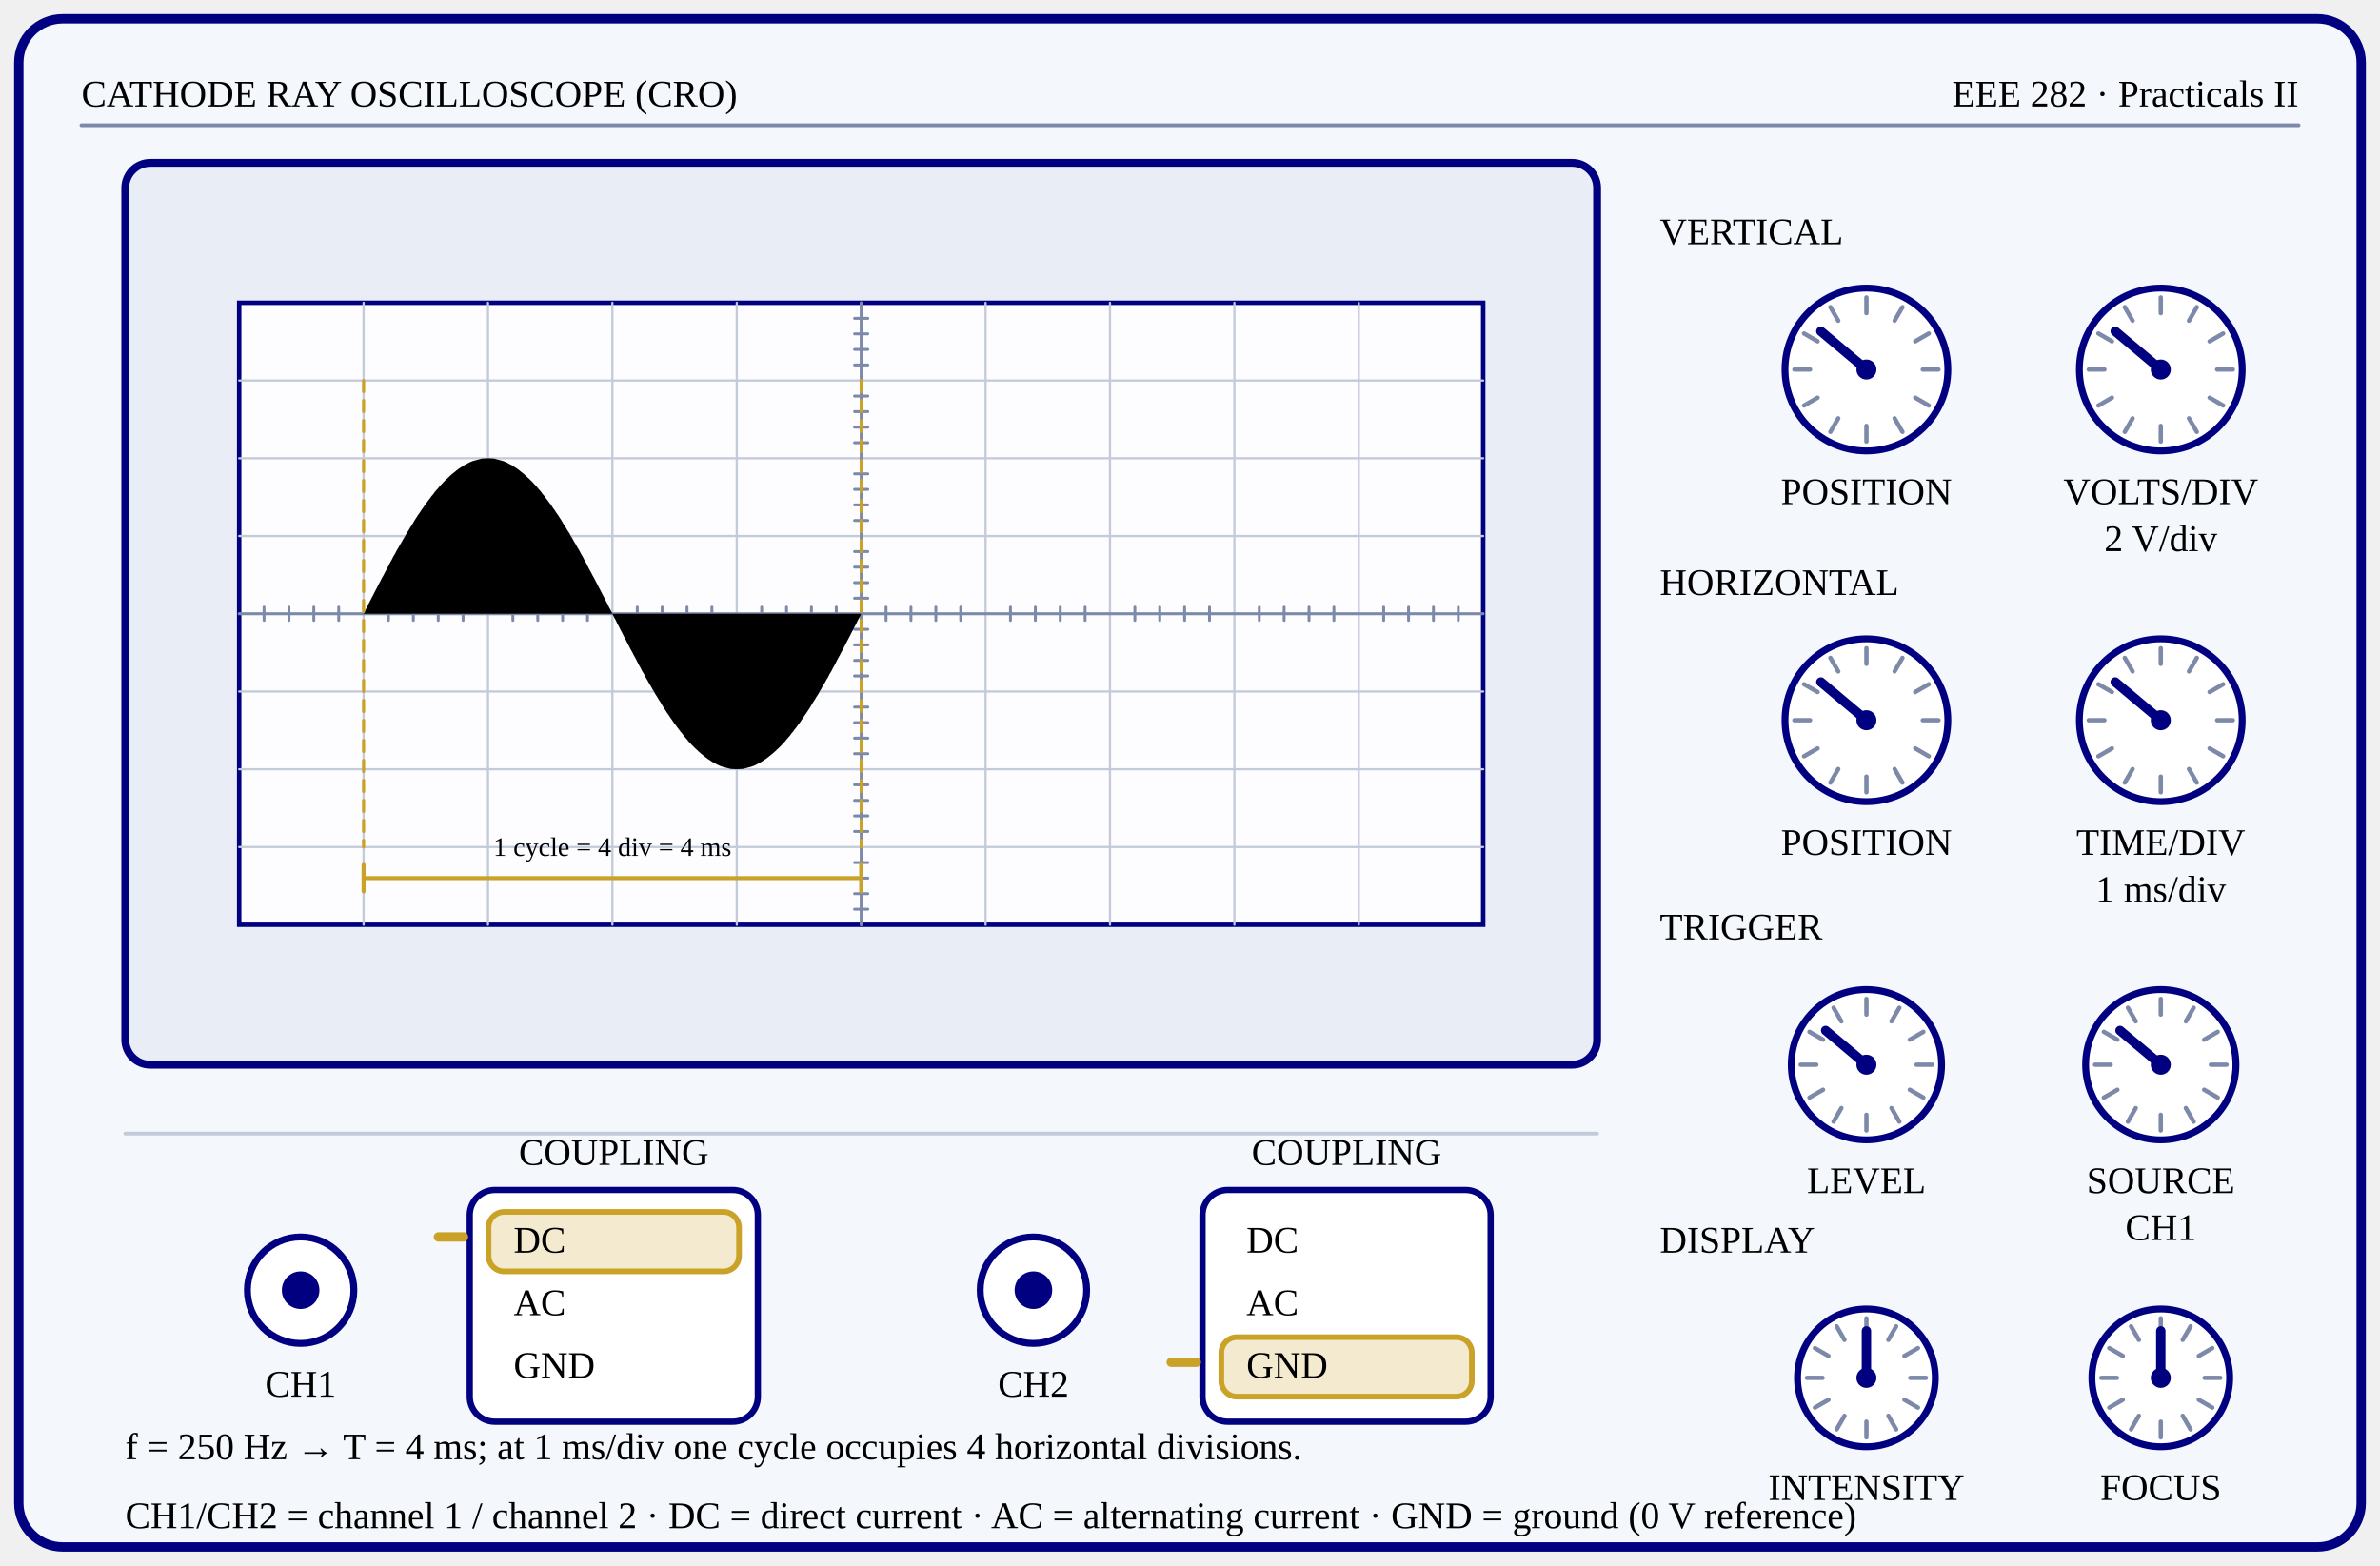
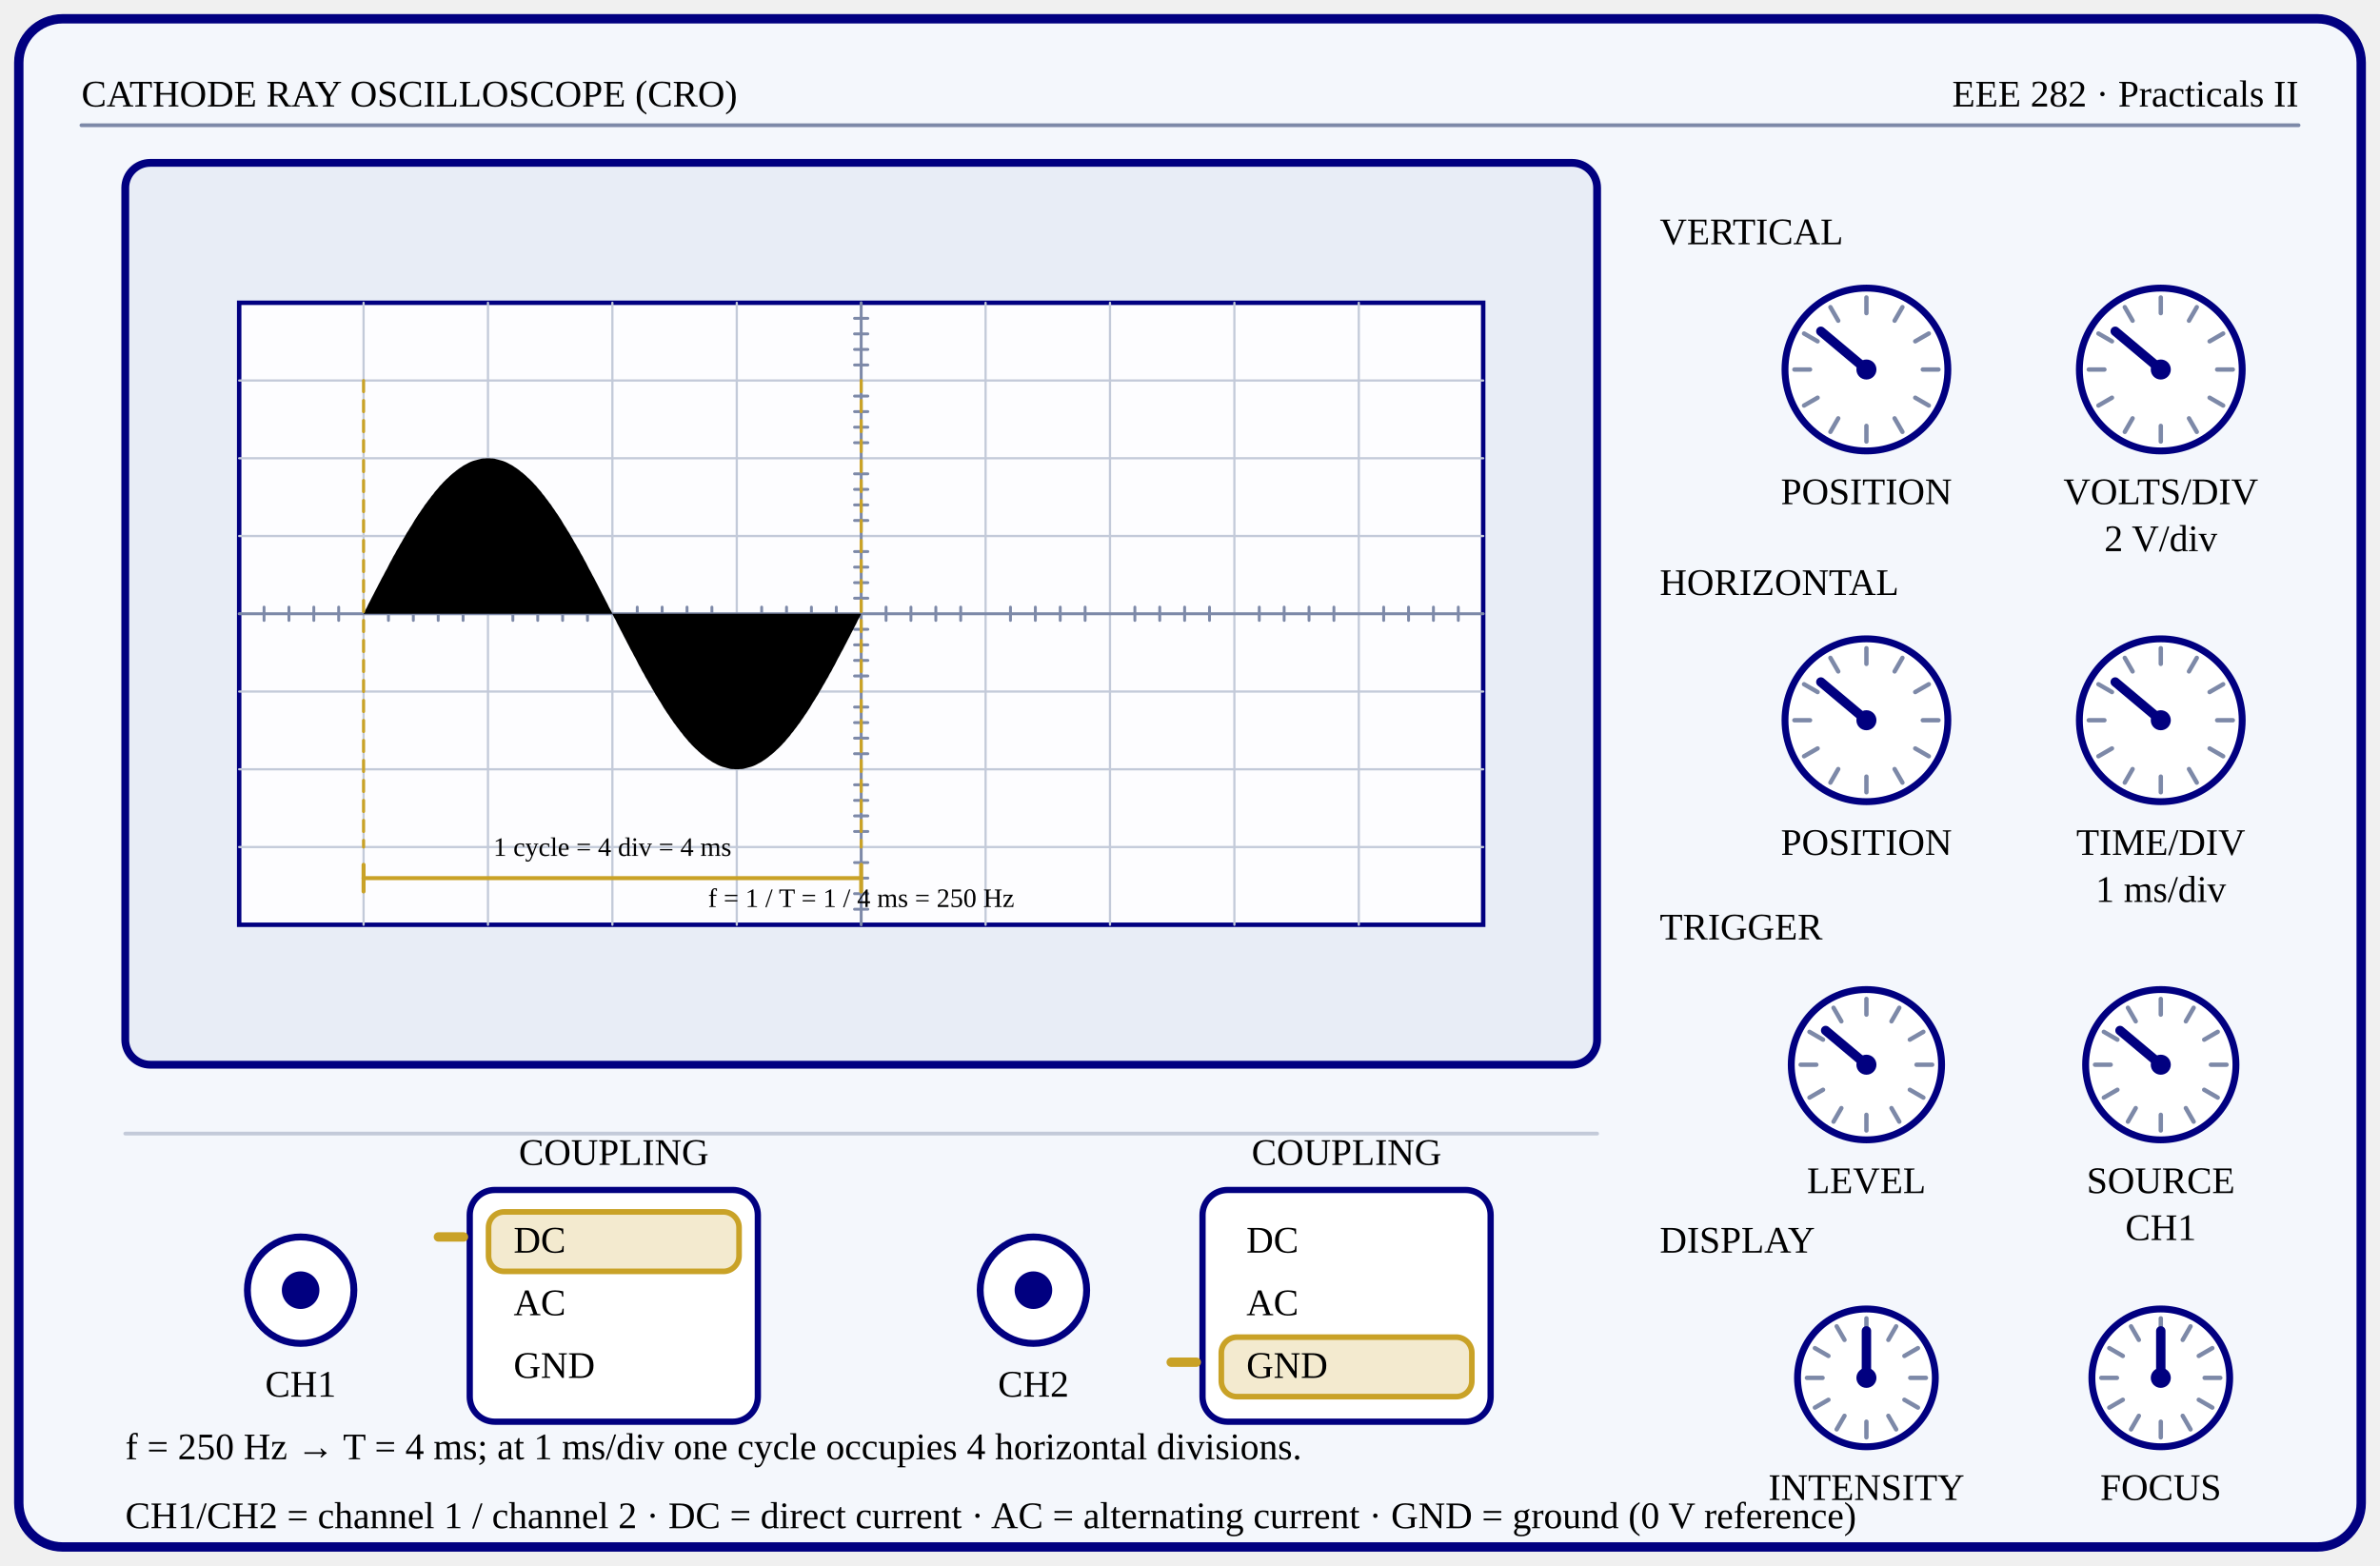
<svg xmlns="http://www.w3.org/2000/svg" class="diagram-svg" viewBox="0 0 760 500" preserveAspectRatio="xMidYMid meet" role="img">
  <rect x="6" y="6" width="748" height="488" rx="14" fill="#f4f7fc" stroke="#010080" stroke-width="3" />
  <text class="tb" x="26" y="34">CATHODE RAY OSCILLOSCOPE (CRO)</text>
  <text class="t11" x="734" y="34" text-anchor="end">EEE 282 · Practicals II</text>
  <line x1="26" y1="40" x2="734" y2="40" stroke="#7d89a8" stroke-width="1.2" stroke-linecap="round" />
  <rect x="40" y="52" width="470" height="288" rx="8" fill="#e8edf6" stroke="#010080" stroke-width="2.5" />
  <svg x="48" y="60" width="454" height="272" viewBox="0 0 640 320" preserveAspectRatio="xMidYMid meet">
    <rect x="40" y="20" width="560" height="280" fill="#fdfdff" stroke="#010080" stroke-width="2" />
    <line x1="96" y1="20" x2="96" y2="300" stroke="#c3cad9" stroke-width="1" stroke-linecap="round" />
    <line x1="152" y1="20" x2="152" y2="300" stroke="#c3cad9" stroke-width="1" stroke-linecap="round" />
    <line x1="208" y1="20" x2="208" y2="300" stroke="#c3cad9" stroke-width="1" stroke-linecap="round" />
    <line x1="264" y1="20" x2="264" y2="300" stroke="#c3cad9" stroke-width="1" stroke-linecap="round" />
    <line x1="320" y1="20" x2="320" y2="300" stroke="#c3cad9" stroke-width="1" stroke-linecap="round" />
    <line x1="376" y1="20" x2="376" y2="300" stroke="#c3cad9" stroke-width="1" stroke-linecap="round" />
    <line x1="432" y1="20" x2="432" y2="300" stroke="#c3cad9" stroke-width="1" stroke-linecap="round" />
    <line x1="488" y1="20" x2="488" y2="300" stroke="#c3cad9" stroke-width="1" stroke-linecap="round" />
    <line x1="544" y1="20" x2="544" y2="300" stroke="#c3cad9" stroke-width="1" stroke-linecap="round" />
    <line x1="40" y1="55" x2="600" y2="55" stroke="#c3cad9" stroke-width="1" stroke-linecap="round" />
    <line x1="40" y1="90" x2="600" y2="90" stroke="#c3cad9" stroke-width="1" stroke-linecap="round" />
    <line x1="40" y1="125" x2="600" y2="125" stroke="#c3cad9" stroke-width="1" stroke-linecap="round" />
    <line x1="40" y1="160" x2="600" y2="160" stroke="#c3cad9" stroke-width="1" stroke-linecap="round" />
    <line x1="40" y1="195" x2="600" y2="195" stroke="#c3cad9" stroke-width="1" stroke-linecap="round" />
    <line x1="40" y1="230" x2="600" y2="230" stroke="#c3cad9" stroke-width="1" stroke-linecap="round" />
    <line x1="40" y1="265" x2="600" y2="265" stroke="#c3cad9" stroke-width="1" stroke-linecap="round" />
    <line x1="40" y1="160" x2="600" y2="160" stroke="#7d89a8" stroke-width="1.3" stroke-linecap="round" />
    <line x1="320" y1="20" x2="320" y2="300" stroke="#7d89a8" stroke-width="1.3" stroke-linecap="round" />
    <line x1="51.2" y1="157" x2="51.2" y2="163" stroke="#7d89a8" stroke-width="1.3" stroke-linecap="round" />
    <line x1="62.4" y1="157" x2="62.4" y2="163" stroke="#7d89a8" stroke-width="1.3" stroke-linecap="round" />
    <line x1="73.6" y1="157" x2="73.6" y2="163" stroke="#7d89a8" stroke-width="1.3" stroke-linecap="round" />
    <line x1="84.8" y1="157" x2="84.8" y2="163" stroke="#7d89a8" stroke-width="1.3" stroke-linecap="round" />
    <line x1="107.2" y1="157" x2="107.2" y2="163" stroke="#7d89a8" stroke-width="1.3" stroke-linecap="round" />
    <line x1="118.4" y1="157" x2="118.4" y2="163" stroke="#7d89a8" stroke-width="1.3" stroke-linecap="round" />
    <line x1="129.6" y1="157" x2="129.6" y2="163" stroke="#7d89a8" stroke-width="1.3" stroke-linecap="round" />
    <line x1="140.8" y1="157" x2="140.8" y2="163" stroke="#7d89a8" stroke-width="1.3" stroke-linecap="round" />
    <line x1="163.2" y1="157" x2="163.2" y2="163" stroke="#7d89a8" stroke-width="1.3" stroke-linecap="round" />
    <line x1="174.4" y1="157" x2="174.4" y2="163" stroke="#7d89a8" stroke-width="1.3" stroke-linecap="round" />
    <line x1="185.6" y1="157" x2="185.6" y2="163" stroke="#7d89a8" stroke-width="1.3" stroke-linecap="round" />
    <line x1="196.8" y1="157" x2="196.8" y2="163" stroke="#7d89a8" stroke-width="1.3" stroke-linecap="round" />
    <line x1="219.2" y1="157" x2="219.2" y2="163" stroke="#7d89a8" stroke-width="1.3" stroke-linecap="round" />
    <line x1="230.4" y1="157" x2="230.4" y2="163" stroke="#7d89a8" stroke-width="1.3" stroke-linecap="round" />
    <line x1="241.6" y1="157" x2="241.6" y2="163" stroke="#7d89a8" stroke-width="1.3" stroke-linecap="round" />
    <line x1="252.8" y1="157" x2="252.8" y2="163" stroke="#7d89a8" stroke-width="1.3" stroke-linecap="round" />
    <line x1="275.2" y1="157" x2="275.2" y2="163" stroke="#7d89a8" stroke-width="1.3" stroke-linecap="round" />
    <line x1="286.4" y1="157" x2="286.4" y2="163" stroke="#7d89a8" stroke-width="1.3" stroke-linecap="round" />
    <line x1="297.6" y1="157" x2="297.6" y2="163" stroke="#7d89a8" stroke-width="1.3" stroke-linecap="round" />
    <line x1="308.8" y1="157" x2="308.8" y2="163" stroke="#7d89a8" stroke-width="1.3" stroke-linecap="round" />
    <line x1="331.2" y1="157" x2="331.2" y2="163" stroke="#7d89a8" stroke-width="1.3" stroke-linecap="round" />
    <line x1="342.4" y1="157" x2="342.4" y2="163" stroke="#7d89a8" stroke-width="1.3" stroke-linecap="round" />
    <line x1="353.6" y1="157" x2="353.6" y2="163" stroke="#7d89a8" stroke-width="1.3" stroke-linecap="round" />
    <line x1="364.8" y1="157" x2="364.8" y2="163" stroke="#7d89a8" stroke-width="1.3" stroke-linecap="round" />
    <line x1="387.2" y1="157" x2="387.2" y2="163" stroke="#7d89a8" stroke-width="1.3" stroke-linecap="round" />
    <line x1="398.4" y1="157" x2="398.4" y2="163" stroke="#7d89a8" stroke-width="1.3" stroke-linecap="round" />
    <line x1="409.6" y1="157" x2="409.6" y2="163" stroke="#7d89a8" stroke-width="1.3" stroke-linecap="round" />
    <line x1="420.8" y1="157" x2="420.8" y2="163" stroke="#7d89a8" stroke-width="1.3" stroke-linecap="round" />
    <line x1="443.2" y1="157" x2="443.2" y2="163" stroke="#7d89a8" stroke-width="1.3" stroke-linecap="round" />
    <line x1="454.4" y1="157" x2="454.4" y2="163" stroke="#7d89a8" stroke-width="1.3" stroke-linecap="round" />
    <line x1="465.6" y1="157" x2="465.6" y2="163" stroke="#7d89a8" stroke-width="1.3" stroke-linecap="round" />
    <line x1="476.8" y1="157" x2="476.8" y2="163" stroke="#7d89a8" stroke-width="1.3" stroke-linecap="round" />
    <line x1="499.2" y1="157" x2="499.2" y2="163" stroke="#7d89a8" stroke-width="1.3" stroke-linecap="round" />
    <line x1="510.4" y1="157" x2="510.4" y2="163" stroke="#7d89a8" stroke-width="1.3" stroke-linecap="round" />
    <line x1="521.6" y1="157" x2="521.6" y2="163" stroke="#7d89a8" stroke-width="1.3" stroke-linecap="round" />
    <line x1="532.8" y1="157" x2="532.8" y2="163" stroke="#7d89a8" stroke-width="1.3" stroke-linecap="round" />
    <line x1="555.2" y1="157" x2="555.2" y2="163" stroke="#7d89a8" stroke-width="1.3" stroke-linecap="round" />
    <line x1="566.4" y1="157" x2="566.4" y2="163" stroke="#7d89a8" stroke-width="1.3" stroke-linecap="round" />
    <line x1="577.6" y1="157" x2="577.6" y2="163" stroke="#7d89a8" stroke-width="1.3" stroke-linecap="round" />
    <line x1="588.8" y1="157" x2="588.8" y2="163" stroke="#7d89a8" stroke-width="1.3" stroke-linecap="round" />
    <line x1="317" y1="27" x2="323" y2="27" stroke="#7d89a8" stroke-width="1.3" stroke-linecap="round" />
    <line x1="317" y1="34" x2="323" y2="34" stroke="#7d89a8" stroke-width="1.3" stroke-linecap="round" />
    <line x1="317" y1="41" x2="323" y2="41" stroke="#7d89a8" stroke-width="1.3" stroke-linecap="round" />
    <line x1="317" y1="48" x2="323" y2="48" stroke="#7d89a8" stroke-width="1.3" stroke-linecap="round" />
    <line x1="317" y1="62" x2="323" y2="62" stroke="#7d89a8" stroke-width="1.3" stroke-linecap="round" />
    <line x1="317" y1="69" x2="323" y2="69" stroke="#7d89a8" stroke-width="1.3" stroke-linecap="round" />
    <line x1="317" y1="76" x2="323" y2="76" stroke="#7d89a8" stroke-width="1.3" stroke-linecap="round" />
    <line x1="317" y1="83" x2="323" y2="83" stroke="#7d89a8" stroke-width="1.3" stroke-linecap="round" />
    <line x1="317" y1="97" x2="323" y2="97" stroke="#7d89a8" stroke-width="1.3" stroke-linecap="round" />
    <line x1="317" y1="104" x2="323" y2="104" stroke="#7d89a8" stroke-width="1.3" stroke-linecap="round" />
    <line x1="317" y1="111" x2="323" y2="111" stroke="#7d89a8" stroke-width="1.3" stroke-linecap="round" />
    <line x1="317" y1="118" x2="323" y2="118" stroke="#7d89a8" stroke-width="1.3" stroke-linecap="round" />
    <line x1="317" y1="132" x2="323" y2="132" stroke="#7d89a8" stroke-width="1.3" stroke-linecap="round" />
    <line x1="317" y1="139" x2="323" y2="139" stroke="#7d89a8" stroke-width="1.3" stroke-linecap="round" />
    <line x1="317" y1="146" x2="323" y2="146" stroke="#7d89a8" stroke-width="1.3" stroke-linecap="round" />
    <line x1="317" y1="153" x2="323" y2="153" stroke="#7d89a8" stroke-width="1.3" stroke-linecap="round" />
    <line x1="317" y1="167" x2="323" y2="167" stroke="#7d89a8" stroke-width="1.3" stroke-linecap="round" />
    <line x1="317" y1="174" x2="323" y2="174" stroke="#7d89a8" stroke-width="1.3" stroke-linecap="round" />
    <line x1="317" y1="181" x2="323" y2="181" stroke="#7d89a8" stroke-width="1.3" stroke-linecap="round" />
    <line x1="317" y1="188" x2="323" y2="188" stroke="#7d89a8" stroke-width="1.3" stroke-linecap="round" />
    <line x1="317" y1="202" x2="323" y2="202" stroke="#7d89a8" stroke-width="1.3" stroke-linecap="round" />
    <line x1="317" y1="209" x2="323" y2="209" stroke="#7d89a8" stroke-width="1.3" stroke-linecap="round" />
    <line x1="317" y1="216" x2="323" y2="216" stroke="#7d89a8" stroke-width="1.3" stroke-linecap="round" />
    <line x1="317" y1="223" x2="323" y2="223" stroke="#7d89a8" stroke-width="1.3" stroke-linecap="round" />
    <line x1="317" y1="237" x2="323" y2="237" stroke="#7d89a8" stroke-width="1.3" stroke-linecap="round" />
    <line x1="317" y1="244" x2="323" y2="244" stroke="#7d89a8" stroke-width="1.3" stroke-linecap="round" />
    <line x1="317" y1="251" x2="323" y2="251" stroke="#7d89a8" stroke-width="1.3" stroke-linecap="round" />
    <line x1="317" y1="258" x2="323" y2="258" stroke="#7d89a8" stroke-width="1.3" stroke-linecap="round" />
    <line x1="317" y1="272" x2="323" y2="272" stroke="#7d89a8" stroke-width="1.3" stroke-linecap="round" />
    <line x1="317" y1="279" x2="323" y2="279" stroke="#7d89a8" stroke-width="1.3" stroke-linecap="round" />
    <line x1="317" y1="286" x2="323" y2="286" stroke="#7d89a8" stroke-width="1.3" stroke-linecap="round" />
    <line x1="317" y1="293" x2="323" y2="293" stroke="#7d89a8" stroke-width="1.3" stroke-linecap="round" />
    <path class="w" d="M96.0 160.0 L96.7 158.5 L97.5 157.1 L98.2 155.6 L99.0 154.1 L99.7 152.7 L100.5 151.2 L101.2 149.8 L102.0 148.3 L102.7 146.9 L103.5 145.4 L104.2 144.0 L105.0 142.6 L105.7 141.2 L106.5 139.8 L107.2 138.4 L107.9 137.0 L108.7 135.6 L109.4 134.2 L110.2 132.9 L110.9 131.5 L111.7 130.2 L112.4 128.9 L113.2 127.6 L113.9 126.3 L114.7 125.0 L115.4 123.7 L116.2 122.5 L116.9 121.3 L117.7 120.1 L118.4 118.9 L119.1 117.7 L119.9 116.5 L120.6 115.4 L121.4 114.3 L122.1 113.2 L122.9 112.1 L123.6 111.0 L124.4 110.0 L125.1 109.0 L125.9 108.0 L126.6 107.0 L127.4 106.1 L128.1 105.1 L128.9 104.2 L129.6 103.4 L130.3 102.5 L131.1 101.7 L131.8 100.9 L132.6 100.1 L133.3 99.4 L134.1 98.7 L134.8 98.0 L135.6 97.3 L136.3 96.7 L137.1 96.1 L137.8 95.5 L138.6 94.9 L139.3 94.4 L140.1 93.9 L140.8 93.4 L141.5 93.0 L142.3 92.6 L143.0 92.2 L143.8 91.8 L144.5 91.5 L145.3 91.2 L146.0 91.0 L146.8 90.8 L147.5 90.6 L148.3 90.4 L149.0 90.2 L149.8 90.1 L150.5 90.1 L151.3 90.0 L152.0 90.0 L152.7 90.0 L153.5 90.1 L154.2 90.1 L155.0 90.2 L155.7 90.4 L156.5 90.6 L157.2 90.8 L158.0 91.0 L158.7 91.2 L159.5 91.5 L160.2 91.8 L161.0 92.2 L161.7 92.6 L162.5 93.0 L163.2 93.4 L163.9 93.9 L164.7 94.4 L165.4 94.9 L166.2 95.5 L166.9 96.1 L167.7 96.7 L168.4 97.3 L169.2 98.0 L169.9 98.7 L170.7 99.4 L171.4 100.1 L172.2 100.9 L172.9 101.7 L173.7 102.5 L174.4 103.4 L175.1 104.2 L175.9 105.1 L176.6 106.1 L177.4 107.0 L178.1 108.0 L178.9 109.0 L179.6 110.0 L180.4 111.0 L181.1 112.1 L181.9 113.2 L182.6 114.3 L183.4 115.4 L184.1 116.5 L184.9 117.7 L185.6 118.9 L186.3 120.1 L187.1 121.3 L187.8 122.5 L188.6 123.7 L189.3 125.0 L190.1 126.3 L190.8 127.6 L191.6 128.9 L192.3 130.2 L193.1 131.5 L193.8 132.9 L194.6 134.2 L195.3 135.6 L196.1 137.0 L196.8 138.4 L197.5 139.8 L198.3 141.2 L199.0 142.6 L199.8 144.0 L200.5 145.4 L201.3 146.9 L202.0 148.3 L202.8 149.8 L203.5 151.2 L204.3 152.7 L205.0 154.1 L205.8 155.6 L206.5 157.1 L207.3 158.5 L208.0 160.0 L208.7 161.5 L209.5 162.9 L210.2 164.4 L211.0 165.9 L211.7 167.3 L212.5 168.8 L213.2 170.2 L214.0 171.7 L214.7 173.1 L215.5 174.6 L216.2 176.0 L217.0 177.4 L217.7 178.8 L218.5 180.2 L219.2 181.6 L219.9 183.0 L220.7 184.4 L221.4 185.8 L222.2 187.1 L222.9 188.5 L223.7 189.8 L224.4 191.1 L225.2 192.4 L225.9 193.7 L226.7 195.0 L227.4 196.3 L228.2 197.5 L228.9 198.7 L229.7 199.9 L230.4 201.1 L231.1 202.3 L231.9 203.5 L232.6 204.6 L233.4 205.7 L234.1 206.8 L234.9 207.9 L235.6 209.0 L236.4 210.0 L237.1 211.0 L237.9 212.0 L238.6 213.0 L239.4 213.9 L240.1 214.9 L240.9 215.8 L241.6 216.6 L242.3 217.5 L243.1 218.3 L243.8 219.1 L244.6 219.9 L245.3 220.6 L246.1 221.3 L246.8 222.0 L247.6 222.7 L248.3 223.3 L249.1 223.9 L249.8 224.5 L250.6 225.1 L251.3 225.6 L252.1 226.1 L252.8 226.6 L253.5 227.0 L254.3 227.4 L255.0 227.8 L255.8 228.2 L256.5 228.5 L257.3 228.8 L258.0 229.0 L258.8 229.2 L259.5 229.4 L260.3 229.6 L261.0 229.8 L261.8 229.9 L262.5 229.9 L263.3 230.0 L264.0 230.0 L264.7 230.0 L265.5 229.9 L266.2 229.9 L267.0 229.8 L267.7 229.6 L268.5 229.4 L269.2 229.2 L270.0 229.0 L270.7 228.8 L271.5 228.5 L272.2 228.2 L273.0 227.8 L273.7 227.4 L274.5 227.0 L275.2 226.6 L275.9 226.1 L276.7 225.6 L277.4 225.1 L278.2 224.5 L278.9 223.9 L279.7 223.3 L280.4 222.7 L281.2 222.0 L281.9 221.3 L282.7 220.6 L283.4 219.9 L284.2 219.1 L284.9 218.3 L285.7 217.5 L286.4 216.6 L287.1 215.8 L287.9 214.9 L288.6 213.9 L289.4 213.0 L290.1 212.0 L290.9 211.0 L291.6 210.0 L292.4 209.0 L293.1 207.9 L293.9 206.8 L294.6 205.7 L295.4 204.6 L296.1 203.5 L296.9 202.3 L297.6 201.1 L298.3 199.9 L299.1 198.7 L299.8 197.5 L300.6 196.3 L301.3 195.0 L302.1 193.7 L302.8 192.4 L303.6 191.1 L304.3 189.8 L305.1 188.5 L305.8 187.1 L306.6 185.8 L307.3 184.4 L308.1 183.0 L308.8 181.6 L309.5 180.2 L310.3 178.8 L311.0 177.4 L311.8 176.0 L312.5 174.6 L313.3 173.1 L314.0 171.7 L314.8 170.2 L315.5 168.8 L316.3 167.3 L317.0 165.9 L317.8 164.4 L318.5 162.9 L319.3 161.5 L320.0 160.0" />
    <line x1="96" y1="55" x2="96" y2="265" stroke="#C9A227" stroke-width="1.4" stroke-linecap="round" stroke-dasharray="5 4" />
    <line x1="320" y1="55" x2="320" y2="265" stroke="#C9A227" stroke-width="1.4" stroke-linecap="round" stroke-dasharray="5 4" />
    <line x1="96" y1="279" x2="320" y2="279" stroke="#C9A227" stroke-width="1.8" stroke-linecap="round" />
    <line x1="96" y1="273" x2="96" y2="285" stroke="#C9A227" stroke-width="1.8" stroke-linecap="round" />
    <line x1="320" y1="273" x2="320" y2="285" stroke="#C9A227" stroke-width="1.8" stroke-linecap="round" />
    <text class="tg" x="208" y="269" text-anchor="middle">1 cycle = 4 div = 4 ms</text>
-     <text class="t13" x="320" y="362" text-anchor="middle">f = 1 / T = 1 / 4 ms = 250 Hz</text>
+     <text class="t13" x="320" y="292" text-anchor="middle">f = 1 / T = 1 / 4 ms = 250 Hz</text>
  </svg>
  <text class="tb" x="530" y="78">VERTICAL</text>
  <circle cx="596" cy="118" r="26" fill="#ffffff" stroke="#010080" stroke-width="2.2" />
  <line x1="580.412" y1="109" x2="576.081" y2="106.5" stroke="#7d89a8" stroke-width="1.4" stroke-linecap="round" />
  <line x1="587" y1="102.412" x2="584.5" y2="98.081" stroke="#7d89a8" stroke-width="1.4" stroke-linecap="round" />
  <line x1="596" y1="100" x2="596" y2="95" stroke="#7d89a8" stroke-width="1.4" stroke-linecap="round" />
  <line x1="605" y1="102.412" x2="607.5" y2="98.081" stroke="#7d89a8" stroke-width="1.4" stroke-linecap="round" />
  <line x1="611.588" y1="109" x2="615.919" y2="106.5" stroke="#7d89a8" stroke-width="1.4" stroke-linecap="round" />
  <line x1="614" y1="118" x2="619" y2="118" stroke="#7d89a8" stroke-width="1.4" stroke-linecap="round" />
  <line x1="611.588" y1="127" x2="615.919" y2="129.5" stroke="#7d89a8" stroke-width="1.4" stroke-linecap="round" />
  <line x1="605" y1="133.588" x2="607.5" y2="137.919" stroke="#7d89a8" stroke-width="1.4" stroke-linecap="round" />
  <line x1="596" y1="136" x2="596" y2="141" stroke="#7d89a8" stroke-width="1.4" stroke-linecap="round" />
  <line x1="587" y1="133.588" x2="584.5" y2="137.919" stroke="#7d89a8" stroke-width="1.4" stroke-linecap="round" />
  <line x1="580.412" y1="127" x2="576.081" y2="129.5" stroke="#7d89a8" stroke-width="1.4" stroke-linecap="round" />
  <line x1="578" y1="118" x2="573" y2="118" stroke="#7d89a8" stroke-width="1.4" stroke-linecap="round" />
  <line x1="596" y1="118" x2="581.445" y2="105.787" stroke="#010080" stroke-width="3" stroke-linecap="round" />
  <circle cx="596" cy="118" r="3.2" fill="#010080" />
  <text class="tb" x="596" y="161" text-anchor="middle">POSITION</text>
  <circle cx="690" cy="118" r="26" fill="#ffffff" stroke="#010080" stroke-width="2.2" />
  <line x1="674.412" y1="109" x2="670.081" y2="106.5" stroke="#7d89a8" stroke-width="1.4" stroke-linecap="round" />
  <line x1="681" y1="102.412" x2="678.5" y2="98.081" stroke="#7d89a8" stroke-width="1.4" stroke-linecap="round" />
  <line x1="690" y1="100" x2="690" y2="95" stroke="#7d89a8" stroke-width="1.4" stroke-linecap="round" />
  <line x1="699" y1="102.412" x2="701.5" y2="98.081" stroke="#7d89a8" stroke-width="1.4" stroke-linecap="round" />
  <line x1="705.588" y1="109" x2="709.919" y2="106.5" stroke="#7d89a8" stroke-width="1.4" stroke-linecap="round" />
  <line x1="708" y1="118" x2="713" y2="118" stroke="#7d89a8" stroke-width="1.4" stroke-linecap="round" />
  <line x1="705.588" y1="127" x2="709.919" y2="129.5" stroke="#7d89a8" stroke-width="1.4" stroke-linecap="round" />
  <line x1="699" y1="133.588" x2="701.5" y2="137.919" stroke="#7d89a8" stroke-width="1.4" stroke-linecap="round" />
  <line x1="690" y1="136" x2="690" y2="141" stroke="#7d89a8" stroke-width="1.4" stroke-linecap="round" />
  <line x1="681" y1="133.588" x2="678.5" y2="137.919" stroke="#7d89a8" stroke-width="1.4" stroke-linecap="round" />
  <line x1="674.412" y1="127" x2="670.081" y2="129.5" stroke="#7d89a8" stroke-width="1.4" stroke-linecap="round" />
  <line x1="672" y1="118" x2="667" y2="118" stroke="#7d89a8" stroke-width="1.4" stroke-linecap="round" />
  <line x1="690" y1="118" x2="675.445" y2="105.787" stroke="#010080" stroke-width="3" stroke-linecap="round" />
  <circle cx="690" cy="118" r="3.2" fill="#010080" />
  <text class="tb" x="690" y="161" text-anchor="middle">VOLTS/DIV</text>
  <text class="t11" x="690" y="176" text-anchor="middle">2 V/div</text>
  <text class="tb" x="530" y="190">HORIZONTAL</text>
  <circle cx="596" cy="230" r="26" fill="#ffffff" stroke="#010080" stroke-width="2.2" />
  <line x1="580.412" y1="221" x2="576.081" y2="218.5" stroke="#7d89a8" stroke-width="1.4" stroke-linecap="round" />
  <line x1="587" y1="214.412" x2="584.5" y2="210.081" stroke="#7d89a8" stroke-width="1.4" stroke-linecap="round" />
  <line x1="596" y1="212" x2="596" y2="207" stroke="#7d89a8" stroke-width="1.4" stroke-linecap="round" />
  <line x1="605" y1="214.412" x2="607.5" y2="210.081" stroke="#7d89a8" stroke-width="1.4" stroke-linecap="round" />
  <line x1="611.588" y1="221" x2="615.919" y2="218.5" stroke="#7d89a8" stroke-width="1.4" stroke-linecap="round" />
  <line x1="614" y1="230" x2="619" y2="230" stroke="#7d89a8" stroke-width="1.4" stroke-linecap="round" />
  <line x1="611.588" y1="239" x2="615.919" y2="241.5" stroke="#7d89a8" stroke-width="1.4" stroke-linecap="round" />
  <line x1="605" y1="245.588" x2="607.5" y2="249.919" stroke="#7d89a8" stroke-width="1.4" stroke-linecap="round" />
  <line x1="596" y1="248" x2="596" y2="253" stroke="#7d89a8" stroke-width="1.4" stroke-linecap="round" />
  <line x1="587" y1="245.588" x2="584.5" y2="249.919" stroke="#7d89a8" stroke-width="1.4" stroke-linecap="round" />
  <line x1="580.412" y1="239" x2="576.081" y2="241.5" stroke="#7d89a8" stroke-width="1.4" stroke-linecap="round" />
  <line x1="578" y1="230" x2="573" y2="230" stroke="#7d89a8" stroke-width="1.4" stroke-linecap="round" />
  <line x1="596" y1="230" x2="581.445" y2="217.787" stroke="#010080" stroke-width="3" stroke-linecap="round" />
  <circle cx="596" cy="230" r="3.2" fill="#010080" />
  <text class="tb" x="596" y="273" text-anchor="middle">POSITION</text>
  <circle cx="690" cy="230" r="26" fill="#ffffff" stroke="#010080" stroke-width="2.2" />
  <line x1="674.412" y1="221" x2="670.081" y2="218.5" stroke="#7d89a8" stroke-width="1.4" stroke-linecap="round" />
  <line x1="681" y1="214.412" x2="678.5" y2="210.081" stroke="#7d89a8" stroke-width="1.4" stroke-linecap="round" />
  <line x1="690" y1="212" x2="690" y2="207" stroke="#7d89a8" stroke-width="1.4" stroke-linecap="round" />
  <line x1="699" y1="214.412" x2="701.5" y2="210.081" stroke="#7d89a8" stroke-width="1.4" stroke-linecap="round" />
  <line x1="705.588" y1="221" x2="709.919" y2="218.5" stroke="#7d89a8" stroke-width="1.4" stroke-linecap="round" />
  <line x1="708" y1="230" x2="713" y2="230" stroke="#7d89a8" stroke-width="1.4" stroke-linecap="round" />
  <line x1="705.588" y1="239" x2="709.919" y2="241.5" stroke="#7d89a8" stroke-width="1.4" stroke-linecap="round" />
  <line x1="699" y1="245.588" x2="701.5" y2="249.919" stroke="#7d89a8" stroke-width="1.4" stroke-linecap="round" />
  <line x1="690" y1="248" x2="690" y2="253" stroke="#7d89a8" stroke-width="1.4" stroke-linecap="round" />
  <line x1="681" y1="245.588" x2="678.5" y2="249.919" stroke="#7d89a8" stroke-width="1.4" stroke-linecap="round" />
  <line x1="674.412" y1="239" x2="670.081" y2="241.5" stroke="#7d89a8" stroke-width="1.4" stroke-linecap="round" />
  <line x1="672" y1="230" x2="667" y2="230" stroke="#7d89a8" stroke-width="1.4" stroke-linecap="round" />
  <line x1="690" y1="230" x2="675.445" y2="217.787" stroke="#010080" stroke-width="3" stroke-linecap="round" />
  <circle cx="690" cy="230" r="3.2" fill="#010080" />
  <text class="tb" x="690" y="273" text-anchor="middle">TIME/DIV</text>
  <text class="t11" x="690" y="288" text-anchor="middle">1 ms/div</text>
  <text class="tb" x="530" y="300">TRIGGER</text>
  <circle cx="596" cy="340" r="24" fill="#ffffff" stroke="#010080" stroke-width="2.2" />
  <line x1="582.144" y1="332" x2="577.813" y2="329.5" stroke="#7d89a8" stroke-width="1.4" stroke-linecap="round" />
  <line x1="588" y1="326.144" x2="585.5" y2="321.813" stroke="#7d89a8" stroke-width="1.4" stroke-linecap="round" />
  <line x1="596" y1="324" x2="596" y2="319" stroke="#7d89a8" stroke-width="1.4" stroke-linecap="round" />
  <line x1="604" y1="326.144" x2="606.5" y2="321.813" stroke="#7d89a8" stroke-width="1.4" stroke-linecap="round" />
  <line x1="609.856" y1="332" x2="614.187" y2="329.5" stroke="#7d89a8" stroke-width="1.4" stroke-linecap="round" />
  <line x1="612" y1="340" x2="617" y2="340" stroke="#7d89a8" stroke-width="1.4" stroke-linecap="round" />
  <line x1="609.856" y1="348" x2="614.187" y2="350.5" stroke="#7d89a8" stroke-width="1.4" stroke-linecap="round" />
  <line x1="604" y1="353.856" x2="606.5" y2="358.187" stroke="#7d89a8" stroke-width="1.4" stroke-linecap="round" />
  <line x1="596" y1="356" x2="596" y2="361" stroke="#7d89a8" stroke-width="1.4" stroke-linecap="round" />
  <line x1="588" y1="353.856" x2="585.5" y2="358.187" stroke="#7d89a8" stroke-width="1.4" stroke-linecap="round" />
  <line x1="582.144" y1="348" x2="577.813" y2="350.5" stroke="#7d89a8" stroke-width="1.4" stroke-linecap="round" />
  <line x1="580" y1="340" x2="575" y2="340" stroke="#7d89a8" stroke-width="1.4" stroke-linecap="round" />
  <line x1="596" y1="340" x2="582.977" y2="329.073" stroke="#010080" stroke-width="3" stroke-linecap="round" />
  <circle cx="596" cy="340" r="3.2" fill="#010080" />
  <text class="tb" x="596" y="381" text-anchor="middle">LEVEL</text>
  <circle cx="690" cy="340" r="24" fill="#ffffff" stroke="#010080" stroke-width="2.2" />
  <line x1="676.144" y1="332" x2="671.813" y2="329.5" stroke="#7d89a8" stroke-width="1.4" stroke-linecap="round" />
  <line x1="682" y1="326.144" x2="679.5" y2="321.813" stroke="#7d89a8" stroke-width="1.4" stroke-linecap="round" />
  <line x1="690" y1="324" x2="690" y2="319" stroke="#7d89a8" stroke-width="1.4" stroke-linecap="round" />
  <line x1="698" y1="326.144" x2="700.5" y2="321.813" stroke="#7d89a8" stroke-width="1.4" stroke-linecap="round" />
  <line x1="703.856" y1="332" x2="708.187" y2="329.5" stroke="#7d89a8" stroke-width="1.4" stroke-linecap="round" />
  <line x1="706" y1="340" x2="711" y2="340" stroke="#7d89a8" stroke-width="1.4" stroke-linecap="round" />
  <line x1="703.856" y1="348" x2="708.187" y2="350.5" stroke="#7d89a8" stroke-width="1.4" stroke-linecap="round" />
  <line x1="698" y1="353.856" x2="700.5" y2="358.187" stroke="#7d89a8" stroke-width="1.4" stroke-linecap="round" />
  <line x1="690" y1="356" x2="690" y2="361" stroke="#7d89a8" stroke-width="1.4" stroke-linecap="round" />
  <line x1="682" y1="353.856" x2="679.5" y2="358.187" stroke="#7d89a8" stroke-width="1.4" stroke-linecap="round" />
  <line x1="676.144" y1="348" x2="671.813" y2="350.5" stroke="#7d89a8" stroke-width="1.4" stroke-linecap="round" />
  <line x1="674" y1="340" x2="669" y2="340" stroke="#7d89a8" stroke-width="1.4" stroke-linecap="round" />
  <line x1="690" y1="340" x2="676.977" y2="329.073" stroke="#010080" stroke-width="3" stroke-linecap="round" />
  <circle cx="690" cy="340" r="3.2" fill="#010080" />
  <text class="tb" x="690" y="381" text-anchor="middle">SOURCE</text>
  <text class="t11" x="690" y="396" text-anchor="middle">CH1</text>
  <text class="tb" x="530" y="400">DISPLAY</text>
  <circle cx="596" cy="440" r="22" fill="#ffffff" stroke="#010080" stroke-width="2.2" />
  <line x1="583.876" y1="433" x2="579.546" y2="430.5" stroke="#7d89a8" stroke-width="1.4" stroke-linecap="round" />
  <line x1="589" y1="427.876" x2="586.5" y2="423.546" stroke="#7d89a8" stroke-width="1.4" stroke-linecap="round" />
  <line x1="596" y1="426" x2="596" y2="421" stroke="#7d89a8" stroke-width="1.4" stroke-linecap="round" />
  <line x1="603" y1="427.876" x2="605.5" y2="423.546" stroke="#7d89a8" stroke-width="1.4" stroke-linecap="round" />
  <line x1="608.124" y1="433" x2="612.454" y2="430.5" stroke="#7d89a8" stroke-width="1.4" stroke-linecap="round" />
  <line x1="610" y1="440" x2="615" y2="440" stroke="#7d89a8" stroke-width="1.4" stroke-linecap="round" />
  <line x1="608.124" y1="447" x2="612.454" y2="449.5" stroke="#7d89a8" stroke-width="1.4" stroke-linecap="round" />
  <line x1="603" y1="452.124" x2="605.5" y2="456.454" stroke="#7d89a8" stroke-width="1.4" stroke-linecap="round" />
  <line x1="596" y1="454" x2="596" y2="459" stroke="#7d89a8" stroke-width="1.4" stroke-linecap="round" />
  <line x1="589" y1="452.124" x2="586.5" y2="456.454" stroke="#7d89a8" stroke-width="1.4" stroke-linecap="round" />
  <line x1="583.876" y1="447" x2="579.546" y2="449.5" stroke="#7d89a8" stroke-width="1.4" stroke-linecap="round" />
  <line x1="582" y1="440" x2="577" y2="440" stroke="#7d89a8" stroke-width="1.4" stroke-linecap="round" />
  <line x1="596" y1="440" x2="596" y2="425" stroke="#010080" stroke-width="3" stroke-linecap="round" />
  <circle cx="596" cy="440" r="3.2" fill="#010080" />
  <text class="tb" x="596" y="479" text-anchor="middle">INTENSITY</text>
  <circle cx="690" cy="440" r="22" fill="#ffffff" stroke="#010080" stroke-width="2.2" />
  <line x1="677.876" y1="433" x2="673.546" y2="430.5" stroke="#7d89a8" stroke-width="1.4" stroke-linecap="round" />
  <line x1="683" y1="427.876" x2="680.5" y2="423.546" stroke="#7d89a8" stroke-width="1.4" stroke-linecap="round" />
  <line x1="690" y1="426" x2="690" y2="421" stroke="#7d89a8" stroke-width="1.4" stroke-linecap="round" />
  <line x1="697" y1="427.876" x2="699.5" y2="423.546" stroke="#7d89a8" stroke-width="1.4" stroke-linecap="round" />
  <line x1="702.124" y1="433" x2="706.454" y2="430.5" stroke="#7d89a8" stroke-width="1.4" stroke-linecap="round" />
  <line x1="704" y1="440" x2="709" y2="440" stroke="#7d89a8" stroke-width="1.4" stroke-linecap="round" />
  <line x1="702.124" y1="447" x2="706.454" y2="449.5" stroke="#7d89a8" stroke-width="1.4" stroke-linecap="round" />
  <line x1="697" y1="452.124" x2="699.5" y2="456.454" stroke="#7d89a8" stroke-width="1.4" stroke-linecap="round" />
  <line x1="690" y1="454" x2="690" y2="459" stroke="#7d89a8" stroke-width="1.4" stroke-linecap="round" />
  <line x1="683" y1="452.124" x2="680.5" y2="456.454" stroke="#7d89a8" stroke-width="1.4" stroke-linecap="round" />
  <line x1="677.876" y1="447" x2="673.546" y2="449.5" stroke="#7d89a8" stroke-width="1.4" stroke-linecap="round" />
  <line x1="676" y1="440" x2="671" y2="440" stroke="#7d89a8" stroke-width="1.4" stroke-linecap="round" />
  <line x1="690" y1="440" x2="690" y2="425" stroke="#010080" stroke-width="3" stroke-linecap="round" />
  <circle cx="690" cy="440" r="3.2" fill="#010080" />
  <text class="tb" x="690" y="479" text-anchor="middle">FOCUS</text>
  <line x1="40" y1="362" x2="510" y2="362" stroke="#c3cad9" stroke-width="1.2" stroke-linecap="round" />
  <circle cx="96" cy="412" r="17" fill="#ffffff" stroke="#010080" stroke-width="2.2" />
  <circle cx="96" cy="412" r="6" fill="#010080" />
  <text class="tb" x="96" y="446" text-anchor="middle">CH1</text>
  <rect x="150" y="380" width="92" height="74" rx="8" fill="#ffffff" stroke="#010080" stroke-width="2" />
  <text class="tb" x="196" y="372" text-anchor="middle">COUPLING</text>
  <rect x="156" y="387" width="80" height="19" rx="5" fill="rgba(201,162,39,0.22)" stroke="#C9A227" stroke-width="1.8" />
  <text class="tg" x="164" y="400">DC</text>
  <text class="t12" x="164" y="420">AC</text>
  <text class="t12" x="164" y="440">GND</text>
  <line x1="140" y1="395" x2="148" y2="395" stroke="#C9A227" stroke-width="3" stroke-linecap="round" />
  <circle cx="330" cy="412" r="17" fill="#ffffff" stroke="#010080" stroke-width="2.2" />
  <circle cx="330" cy="412" r="6" fill="#010080" />
  <text class="tb" x="330" y="446" text-anchor="middle">CH2</text>
  <rect x="384" y="380" width="92" height="74" rx="8" fill="#ffffff" stroke="#010080" stroke-width="2" />
  <text class="tb" x="430" y="372" text-anchor="middle">COUPLING</text>
  <text class="t12" x="398" y="400">DC</text>
  <text class="t12" x="398" y="420">AC</text>
  <rect x="390" y="427" width="80" height="19" rx="5" fill="rgba(201,162,39,0.22)" stroke="#C9A227" stroke-width="1.8" />
  <text class="tg" x="398" y="440">GND</text>
  <line x1="374" y1="435" x2="382" y2="435" stroke="#C9A227" stroke-width="3" stroke-linecap="round" />
  <text class="t12" x="40" y="466">f = 250 Hz → T = 4 ms; at 1 ms/div one cycle occupies 4 horizontal divisions.</text>
  <text class="t10" x="40" y="488">CH1/CH2 = channel 1 / channel 2   ·   DC = direct current   ·   AC = alternating current   ·   GND = ground (0 V reference)</text>
</svg>
